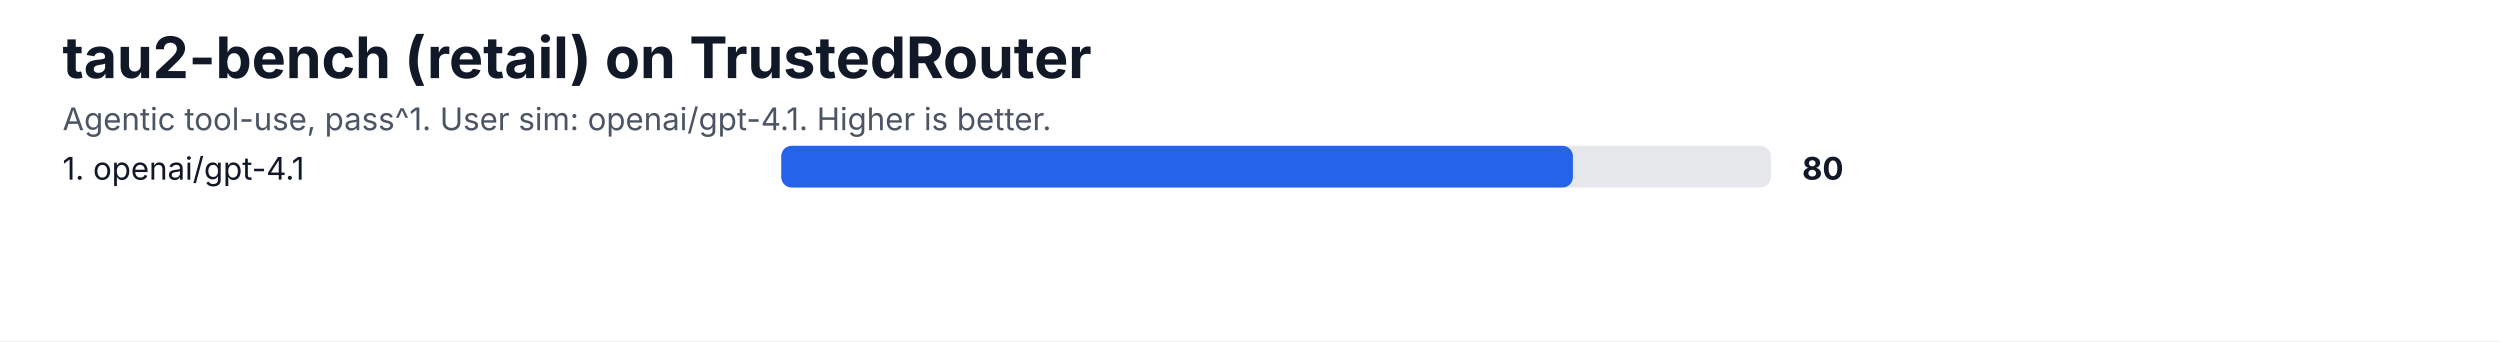
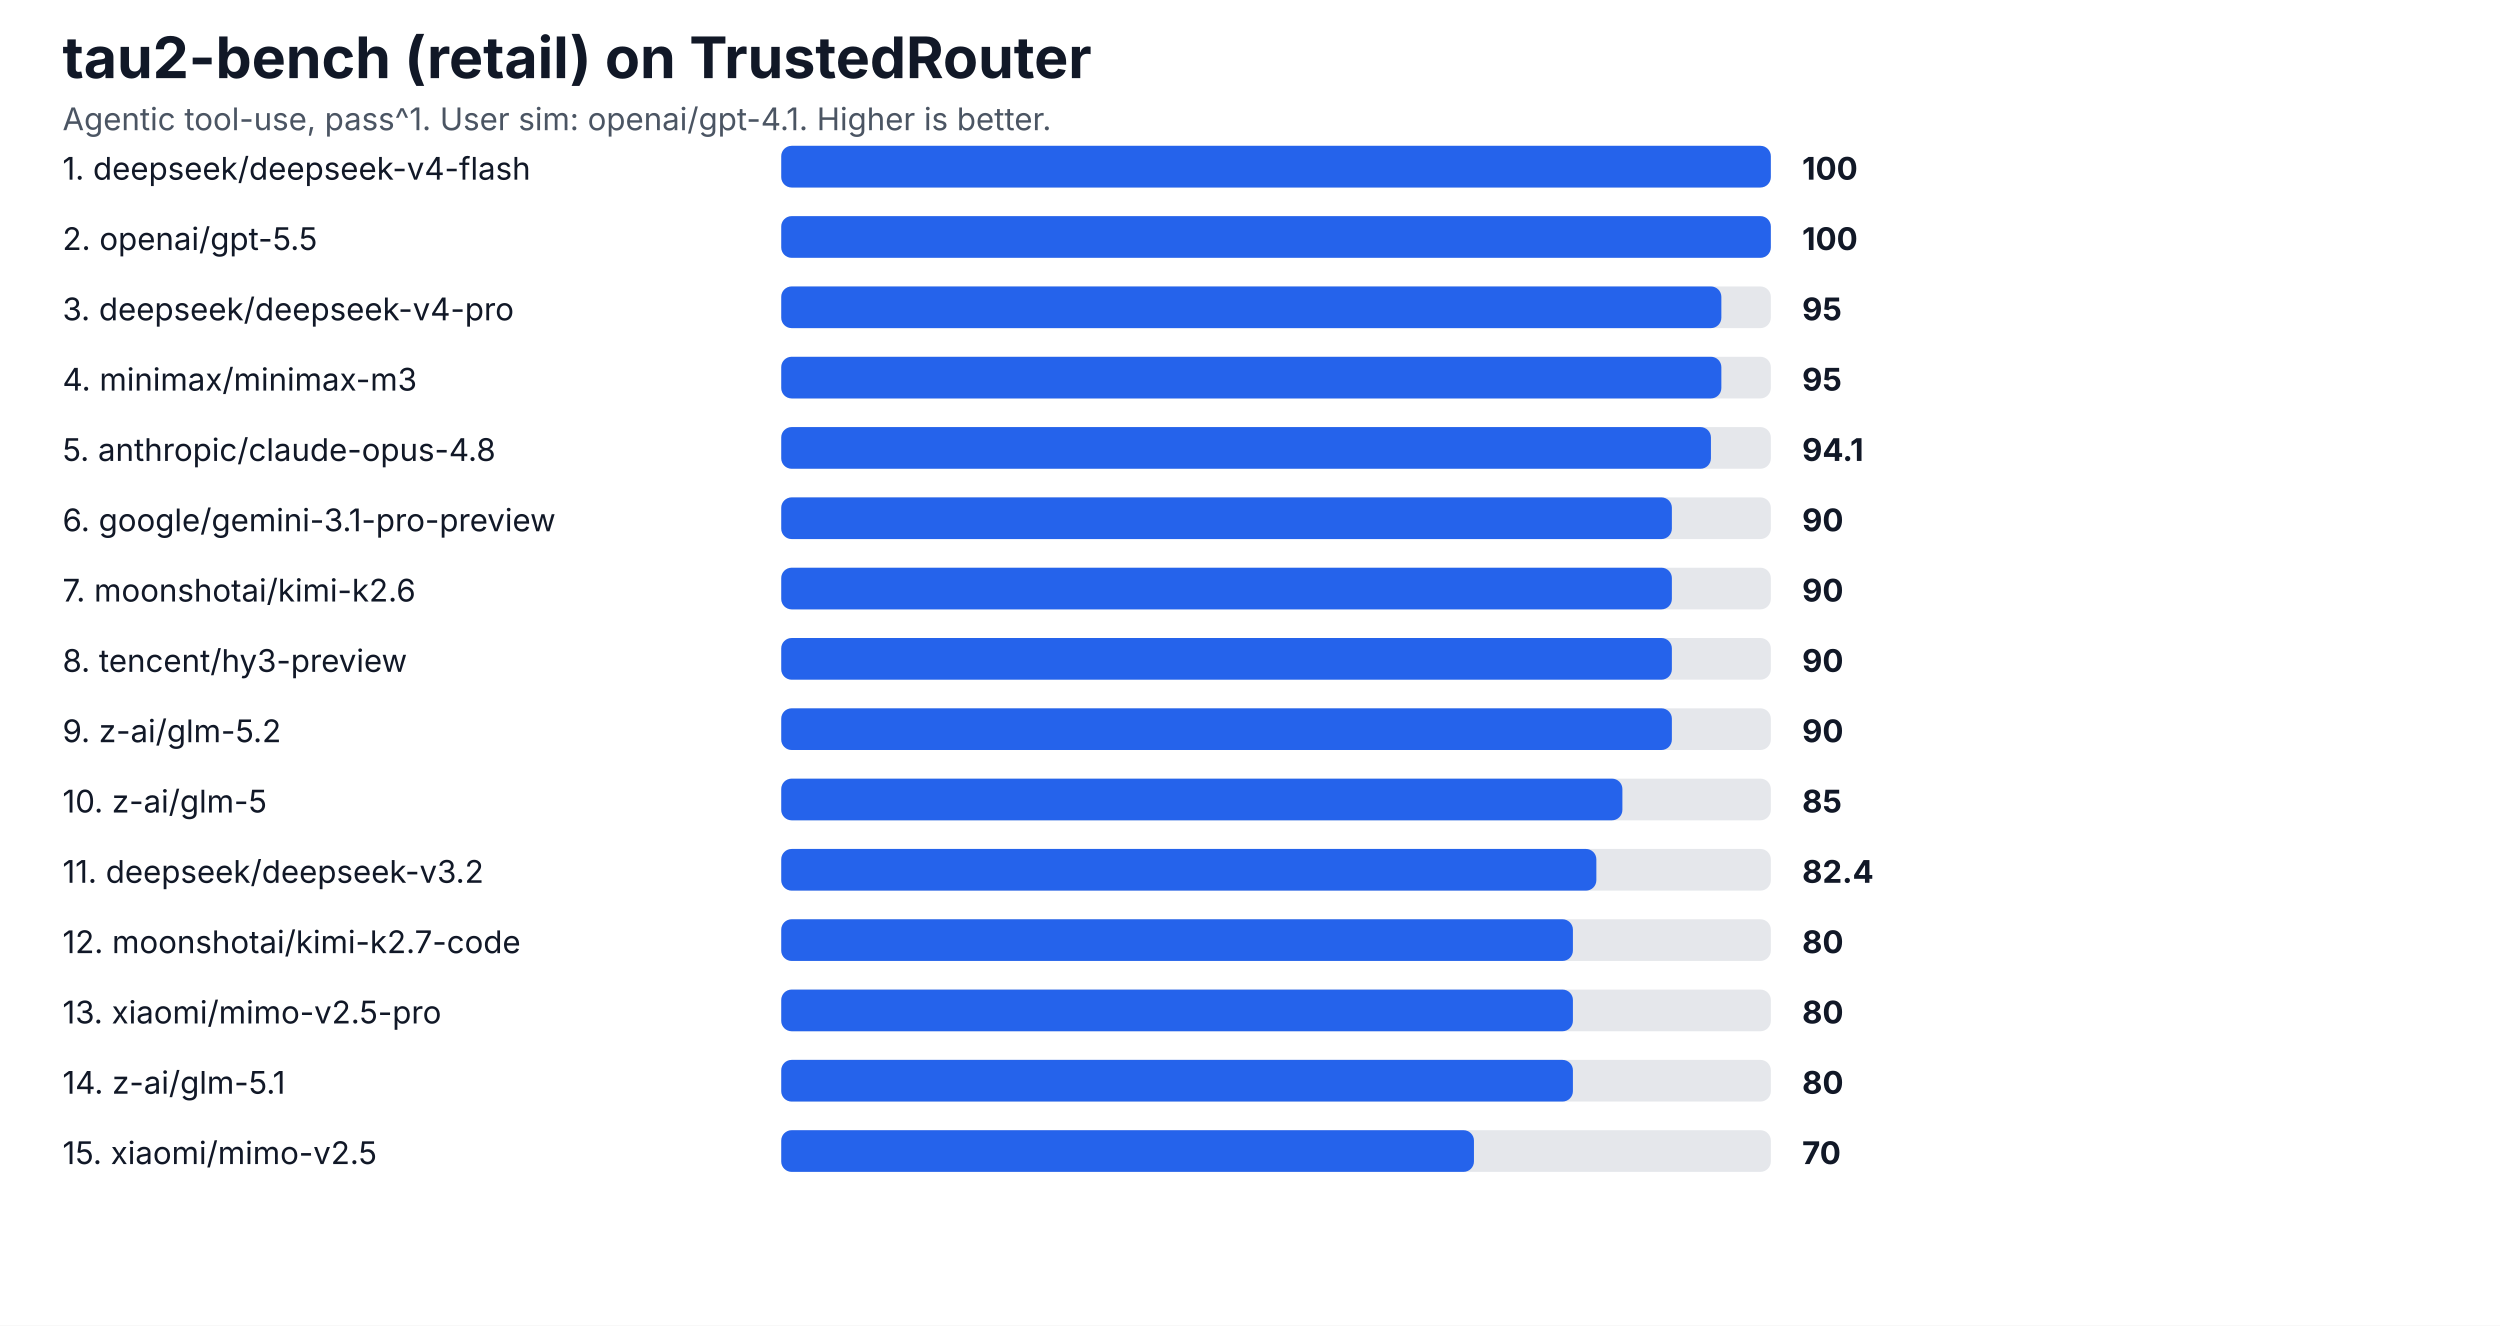
- <svg xmlns="http://www.w3.org/2000/svg" width="960" height="131" viewBox="0 0 960 131">
+ <svg xmlns="http://www.w3.org/2000/svg" width="960" height="509" viewBox="0 0 960 509">
  <rect width="100%" height="100%" fill="#ffffff" />
  <text x="24" y="30" font-family="Inter, Arial, sans-serif" font-size="22" font-weight="700" fill="#111827">tau2-bench (retail) on TrustedRouter</text>
  <text x="24" y="50" font-family="Inter, Arial, sans-serif" font-size="12" fill="#4b5563">Agentic tool-use, pass^1. User sim: openai/gpt-4.1. Higher is better.</text>
-   <text x="24" y="69" font-family="Inter, Arial, sans-serif" font-size="12" fill="#111827">1. openai/gpt-4.1</text>
+   <text x="24" y="69" font-family="Inter, Arial, sans-serif" font-size="12" fill="#111827">1. deepseek/deepseek-v4-flash</text>
  <rect x="300" y="56" width="380" height="16" rx="4" fill="#e5e7eb" />
-   <rect x="300" y="56" width="304" height="16" rx="4" fill="#2563eb" />
-   <text x="692" y="69" font-family="Inter, Arial, sans-serif" font-size="12" font-weight="700" fill="#111827">80</text>
+   <rect x="300" y="56" width="380" height="16" rx="4" fill="#2563eb" />
+   <text x="692" y="69" font-family="Inter, Arial, sans-serif" font-size="12" font-weight="700" fill="#111827">100</text>
+   <text x="24" y="96" font-family="Inter, Arial, sans-serif" font-size="12" fill="#111827">2. openai/gpt-5.5</text>
+   <rect x="300" y="83" width="380" height="16" rx="4" fill="#e5e7eb" />
+   <rect x="300" y="83" width="380" height="16" rx="4" fill="#2563eb" />
+   <text x="692" y="96" font-family="Inter, Arial, sans-serif" font-size="12" font-weight="700" fill="#111827">100</text>
+   <text x="24" y="123" font-family="Inter, Arial, sans-serif" font-size="12" fill="#111827">3. deepseek/deepseek-v4-pro</text>
+   <rect x="300" y="110" width="380" height="16" rx="4" fill="#e5e7eb" />
+   <rect x="300" y="110" width="361" height="16" rx="4" fill="#2563eb" />
+   <text x="692" y="123" font-family="Inter, Arial, sans-serif" font-size="12" font-weight="700" fill="#111827">95</text>
+   <text x="24" y="150" font-family="Inter, Arial, sans-serif" font-size="12" fill="#111827">4. minimax/minimax-m3</text>
+   <rect x="300" y="137" width="380" height="16" rx="4" fill="#e5e7eb" />
+   <rect x="300" y="137" width="361" height="16" rx="4" fill="#2563eb" />
+   <text x="692" y="150" font-family="Inter, Arial, sans-serif" font-size="12" font-weight="700" fill="#111827">95</text>
+   <text x="24" y="177" font-family="Inter, Arial, sans-serif" font-size="12" fill="#111827">5. anthropic/claude-opus-4.8</text>
+   <rect x="300" y="164" width="380" height="16" rx="4" fill="#e5e7eb" />
+   <rect x="300" y="164" width="357" height="16" rx="4" fill="#2563eb" />
+   <text x="692" y="177" font-family="Inter, Arial, sans-serif" font-size="12" font-weight="700" fill="#111827">94.1</text>
+   <text x="24" y="204" font-family="Inter, Arial, sans-serif" font-size="12" fill="#111827">6. google/gemini-3.1-pro-preview</text>
+   <rect x="300" y="191" width="380" height="16" rx="4" fill="#e5e7eb" />
+   <rect x="300" y="191" width="342" height="16" rx="4" fill="#2563eb" />
+   <text x="692" y="204" font-family="Inter, Arial, sans-serif" font-size="12" font-weight="700" fill="#111827">90</text>
+   <text x="24" y="231" font-family="Inter, Arial, sans-serif" font-size="12" fill="#111827">7. moonshotai/kimi-k2.6</text>
+   <rect x="300" y="218" width="380" height="16" rx="4" fill="#e5e7eb" />
+   <rect x="300" y="218" width="342" height="16" rx="4" fill="#2563eb" />
+   <text x="692" y="231" font-family="Inter, Arial, sans-serif" font-size="12" font-weight="700" fill="#111827">90</text>
+   <text x="24" y="258" font-family="Inter, Arial, sans-serif" font-size="12" fill="#111827">8. tencent/hy3-preview</text>
+   <rect x="300" y="245" width="380" height="16" rx="4" fill="#e5e7eb" />
+   <rect x="300" y="245" width="342" height="16" rx="4" fill="#2563eb" />
+   <text x="692" y="258" font-family="Inter, Arial, sans-serif" font-size="12" font-weight="700" fill="#111827">90</text>
+   <text x="24" y="285" font-family="Inter, Arial, sans-serif" font-size="12" fill="#111827">9. z-ai/glm-5.2</text>
+   <rect x="300" y="272" width="380" height="16" rx="4" fill="#e5e7eb" />
+   <rect x="300" y="272" width="342" height="16" rx="4" fill="#2563eb" />
+   <text x="692" y="285" font-family="Inter, Arial, sans-serif" font-size="12" font-weight="700" fill="#111827">90</text>
+   <text x="24" y="312" font-family="Inter, Arial, sans-serif" font-size="12" fill="#111827">10. z-ai/glm-5</text>
+   <rect x="300" y="299" width="380" height="16" rx="4" fill="#e5e7eb" />
+   <rect x="300" y="299" width="323" height="16" rx="4" fill="#2563eb" />
+   <text x="692" y="312" font-family="Inter, Arial, sans-serif" font-size="12" font-weight="700" fill="#111827">85</text>
+   <text x="24" y="339" font-family="Inter, Arial, sans-serif" font-size="12" fill="#111827">11. deepseek/deepseek-v3.2</text>
+   <rect x="300" y="326" width="380" height="16" rx="4" fill="#e5e7eb" />
+   <rect x="300" y="326" width="313" height="16" rx="4" fill="#2563eb" />
+   <text x="692" y="339" font-family="Inter, Arial, sans-serif" font-size="12" font-weight="700" fill="#111827">82.4</text>
+   <text x="24" y="366" font-family="Inter, Arial, sans-serif" font-size="12" fill="#111827">12. moonshotai/kimi-k2.7-code</text>
+   <rect x="300" y="353" width="380" height="16" rx="4" fill="#e5e7eb" />
+   <rect x="300" y="353" width="304" height="16" rx="4" fill="#2563eb" />
+   <text x="692" y="366" font-family="Inter, Arial, sans-serif" font-size="12" font-weight="700" fill="#111827">80</text>
+   <text x="24" y="393" font-family="Inter, Arial, sans-serif" font-size="12" fill="#111827">13. xiaomi/mimo-v2.5-pro</text>
+   <rect x="300" y="380" width="380" height="16" rx="4" fill="#e5e7eb" />
+   <rect x="300" y="380" width="304" height="16" rx="4" fill="#2563eb" />
+   <text x="692" y="393" font-family="Inter, Arial, sans-serif" font-size="12" font-weight="700" fill="#111827">80</text>
+   <text x="24" y="420" font-family="Inter, Arial, sans-serif" font-size="12" fill="#111827">14. z-ai/glm-5.1</text>
+   <rect x="300" y="407" width="380" height="16" rx="4" fill="#e5e7eb" />
+   <rect x="300" y="407" width="304" height="16" rx="4" fill="#2563eb" />
+   <text x="692" y="420" font-family="Inter, Arial, sans-serif" font-size="12" font-weight="700" fill="#111827">80</text>
+   <text x="24" y="447" font-family="Inter, Arial, sans-serif" font-size="12" fill="#111827">15. xiaomi/mimo-v2.5</text>
+   <rect x="300" y="434" width="380" height="16" rx="4" fill="#e5e7eb" />
+   <rect x="300" y="434" width="266" height="16" rx="4" fill="#2563eb" />
+   <text x="692" y="447" font-family="Inter, Arial, sans-serif" font-size="12" font-weight="700" fill="#111827">70</text>
</svg>
